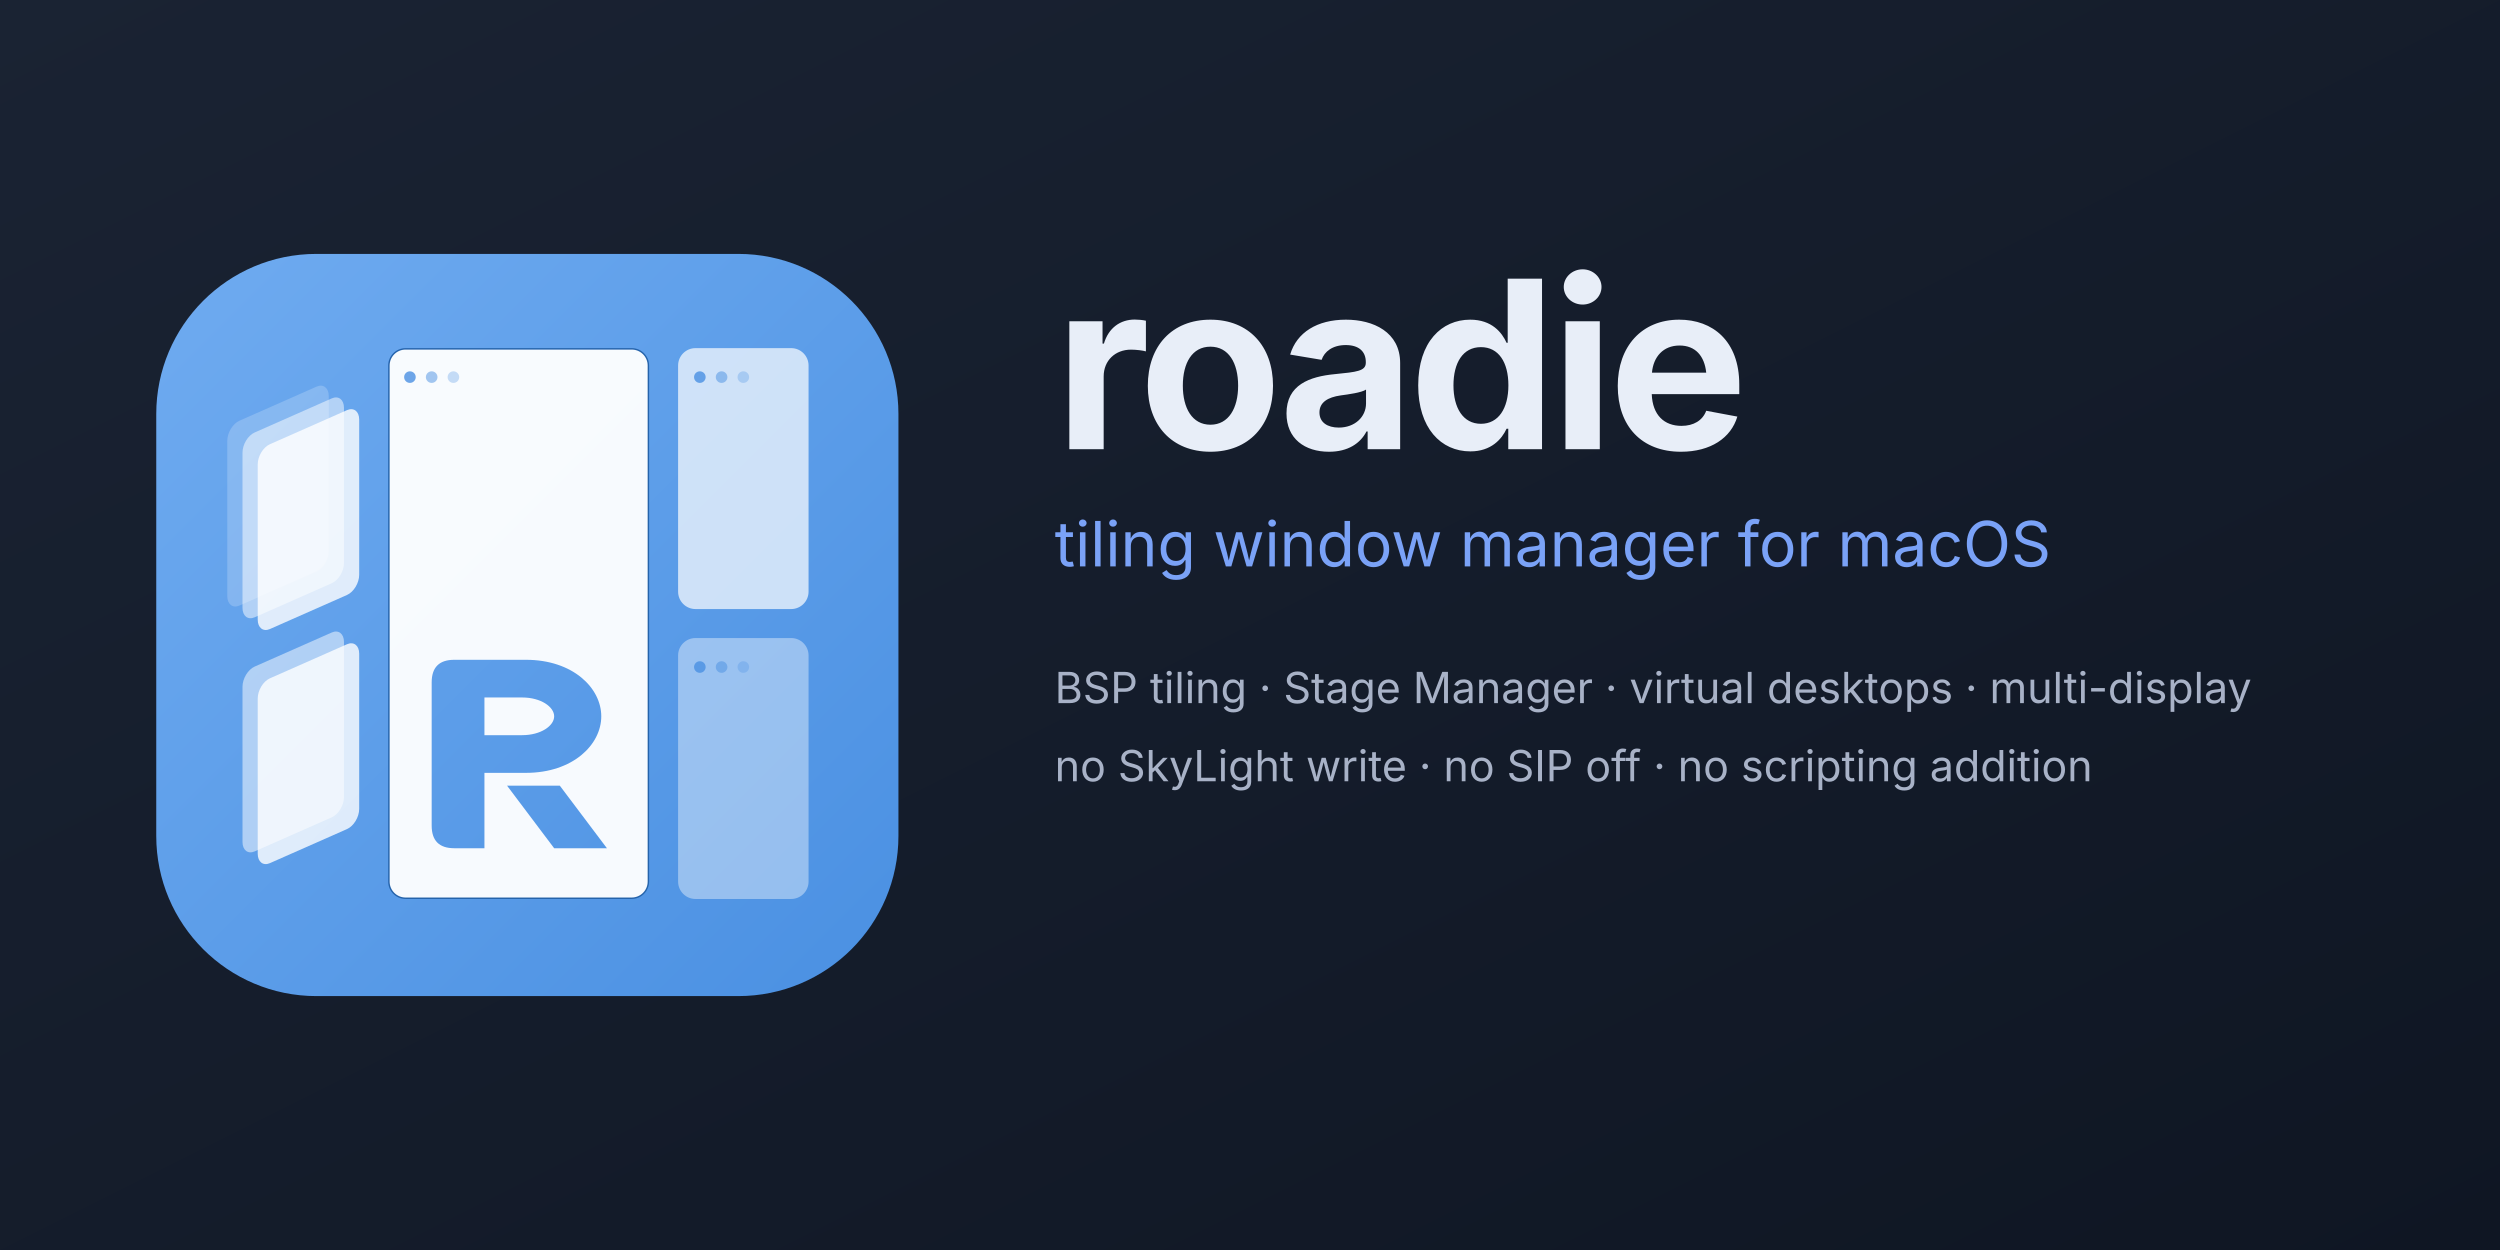
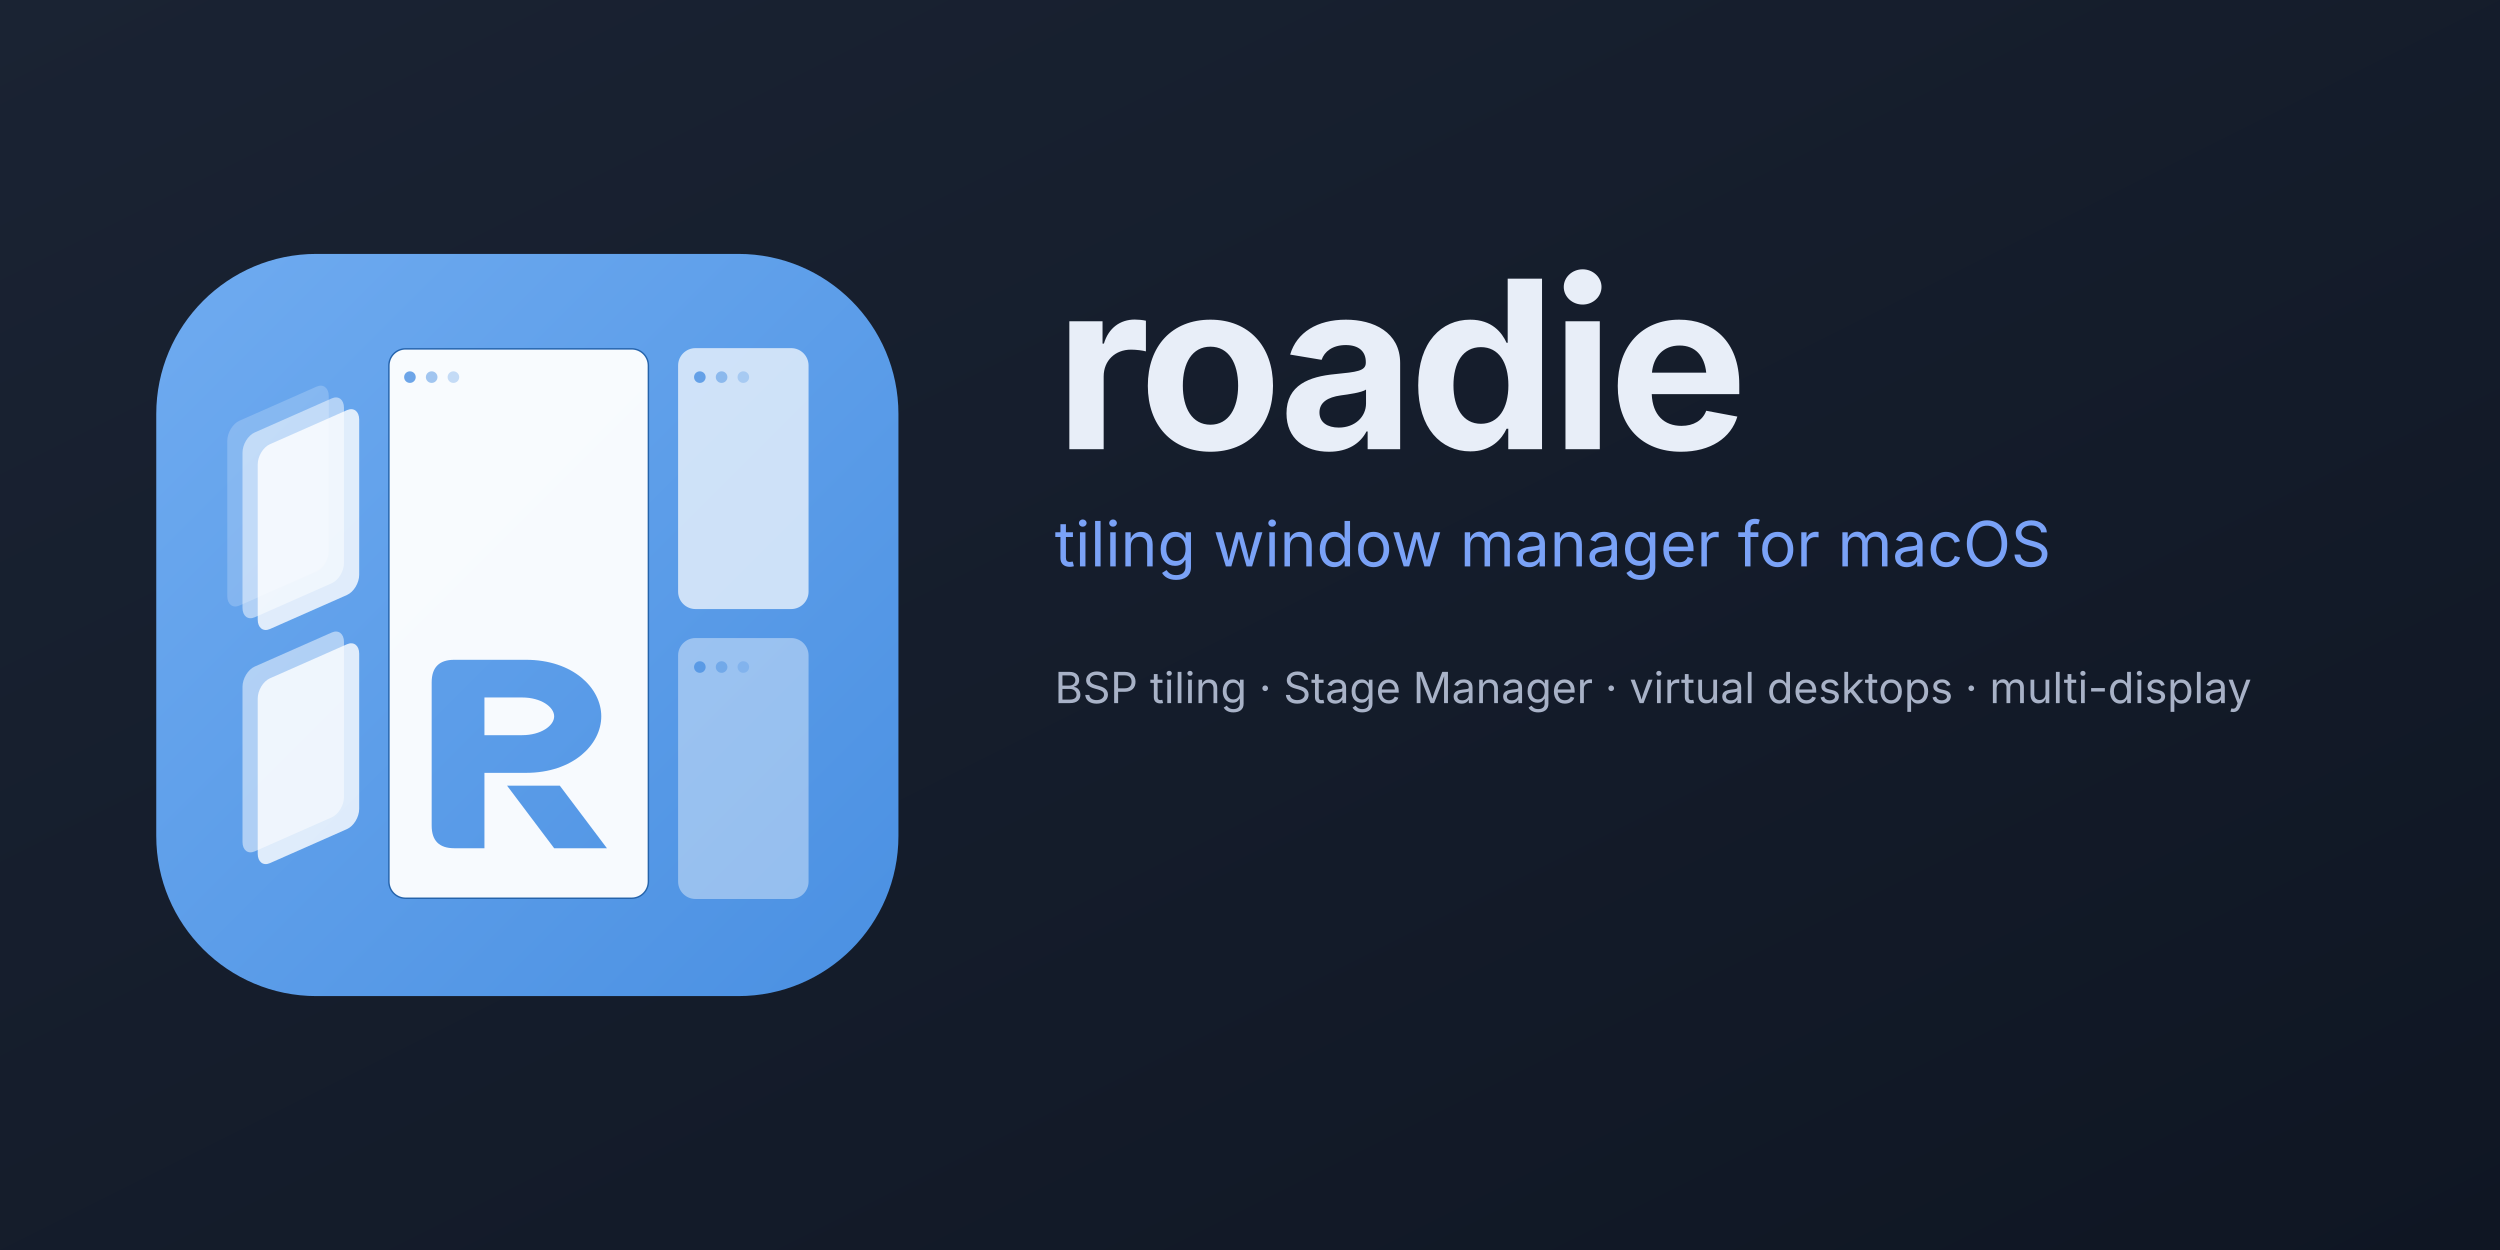
<svg xmlns="http://www.w3.org/2000/svg" width="1280" height="640" viewBox="0 0 1280 640">
  <defs>
    <linearGradient id="bgGrad" x1="0%" y1="0%" x2="100%" y2="100%">
      <stop offset="0%" style="stop-color:#1a2333;stop-opacity:1" />
      <stop offset="100%" style="stop-color:#0f1623;stop-opacity:1" />
    </linearGradient>
    <linearGradient id="logoBgGradient" x1="0%" y1="0%" x2="100%" y2="100%">
      <stop offset="0%" style="stop-color:#6FABF0;stop-opacity:1" />
      <stop offset="100%" style="stop-color:#4A90E2;stop-opacity:1" />
    </linearGradient>
    <mask id="rMaskSP">
      <rect x="160" y="65" width="180" height="380" rx="12" ry="12" fill="white" />
      <g transform="translate(190, 280) scale(1.3)" fill="black" fill-rule="evenodd">
        <path d="M 12 0 H 50 C 75 0, 90 15, 90 30 C 90 45, 75 60, 50 60 H 28 V 100 H 12 C 4 100, 0 96, 0 88 V 12 C 0 4, 4 0, 12 0 Z M 28 20 V 40 H 48 C 58 40, 65 35, 65 30 C 65 25, 58 20, 48 20 Z" />
        <path d="M 40 66.8 H 68 L 93 100 H 65 Z" />
      </g>
    </mask>
  </defs>
  <rect x="0" y="0" width="1280" height="640" fill="url(#bgGrad)" />
  <g transform="translate(80, 130)">
    <rect x="0" y="0" width="380" height="380" rx="82" ry="82" fill="url(#logoBgGradient)" />
    <g transform="scale(0.7421875)">
      <g fill="white" transform="translate(70, 135) scale(0.7, 0.85) skewY(-20)">
        <rect x="-30" y="-30" width="100" height="150" rx="12" ry="12" fill-opacity="0.2" />
        <rect x="-15" y="-15" width="100" height="150" rx="12" ry="12" fill-opacity="0.5" />
        <rect x="0" y="0" width="100" height="150" rx="12" ry="12" fill-opacity="0.8" />
        <rect x="-15" y="175" width="100" height="150" rx="12" ry="12" fill-opacity="0.5" />
        <rect x="0" y="190" width="100" height="150" rx="12" ry="12" fill-opacity="0.8" />
      </g>
      <g>
        <rect x="160" y="65" width="180" height="380" rx="12" ry="12" fill="white" fill-opacity="0.95" stroke="#2563AB" stroke-width="2" mask="url(#rMaskSP)" />
        <circle cx="175" cy="85" r="4" fill="#4A90E2" fill-opacity="0.8" />
        <circle cx="190" cy="85" r="4" fill="#4A90E2" fill-opacity="0.5" />
        <circle cx="205" cy="85" r="4" fill="#4A90E2" fill-opacity="0.3" />
        <rect x="360" y="65" width="90" height="180" rx="12" ry="12" fill="white" fill-opacity="0.7" />
        <circle cx="375" cy="85" r="4" fill="#4A90E2" fill-opacity="0.8" />
        <circle cx="390" cy="85" r="4" fill="#4A90E2" fill-opacity="0.5" />
        <circle cx="405" cy="85" r="4" fill="#4A90E2" fill-opacity="0.3" />
        <rect x="360" y="265" width="90" height="180" rx="12" ry="12" fill="white" fill-opacity="0.4" />
        <circle cx="375" cy="285" r="4" fill="#4A90E2" fill-opacity="0.8" />
        <circle cx="390" cy="285" r="4" fill="#4A90E2" fill-opacity="0.5" />
        <circle cx="405" cy="285" r="4" fill="#4A90E2" fill-opacity="0.3" />
      </g>
    </g>
  </g>
  <g transform="translate(540, 230)" fill="#E8EEF8">
    <text x="0" y="0" font-family="-apple-system, 'SF Pro Display', 'Helvetica Neue', sans-serif" font-size="120" font-weight="700" letter-spacing="-3">roadie</text>
    <text x="0" y="60" font-family="-apple-system, 'SF Pro Text', 'Helvetica Neue', sans-serif" font-size="32" font-weight="400" fill="#7AA2F7">tiling window manager for macOS</text>
    <text x="0" y="130" font-family="-apple-system, 'SF Pro Text', 'Helvetica Neue', sans-serif" font-size="22" font-weight="400" fill="#A8B2C7">BSP tiling · Stage Manager · virtual desktops · multi-display</text>
-     <text x="0" y="170" font-family="-apple-system, 'SF Pro Text', 'Helvetica Neue', sans-serif" font-size="22" font-weight="400" fill="#A8B2C7">no SkyLight write · no SIP off · no scripting addition</text>
  </g>
</svg>
